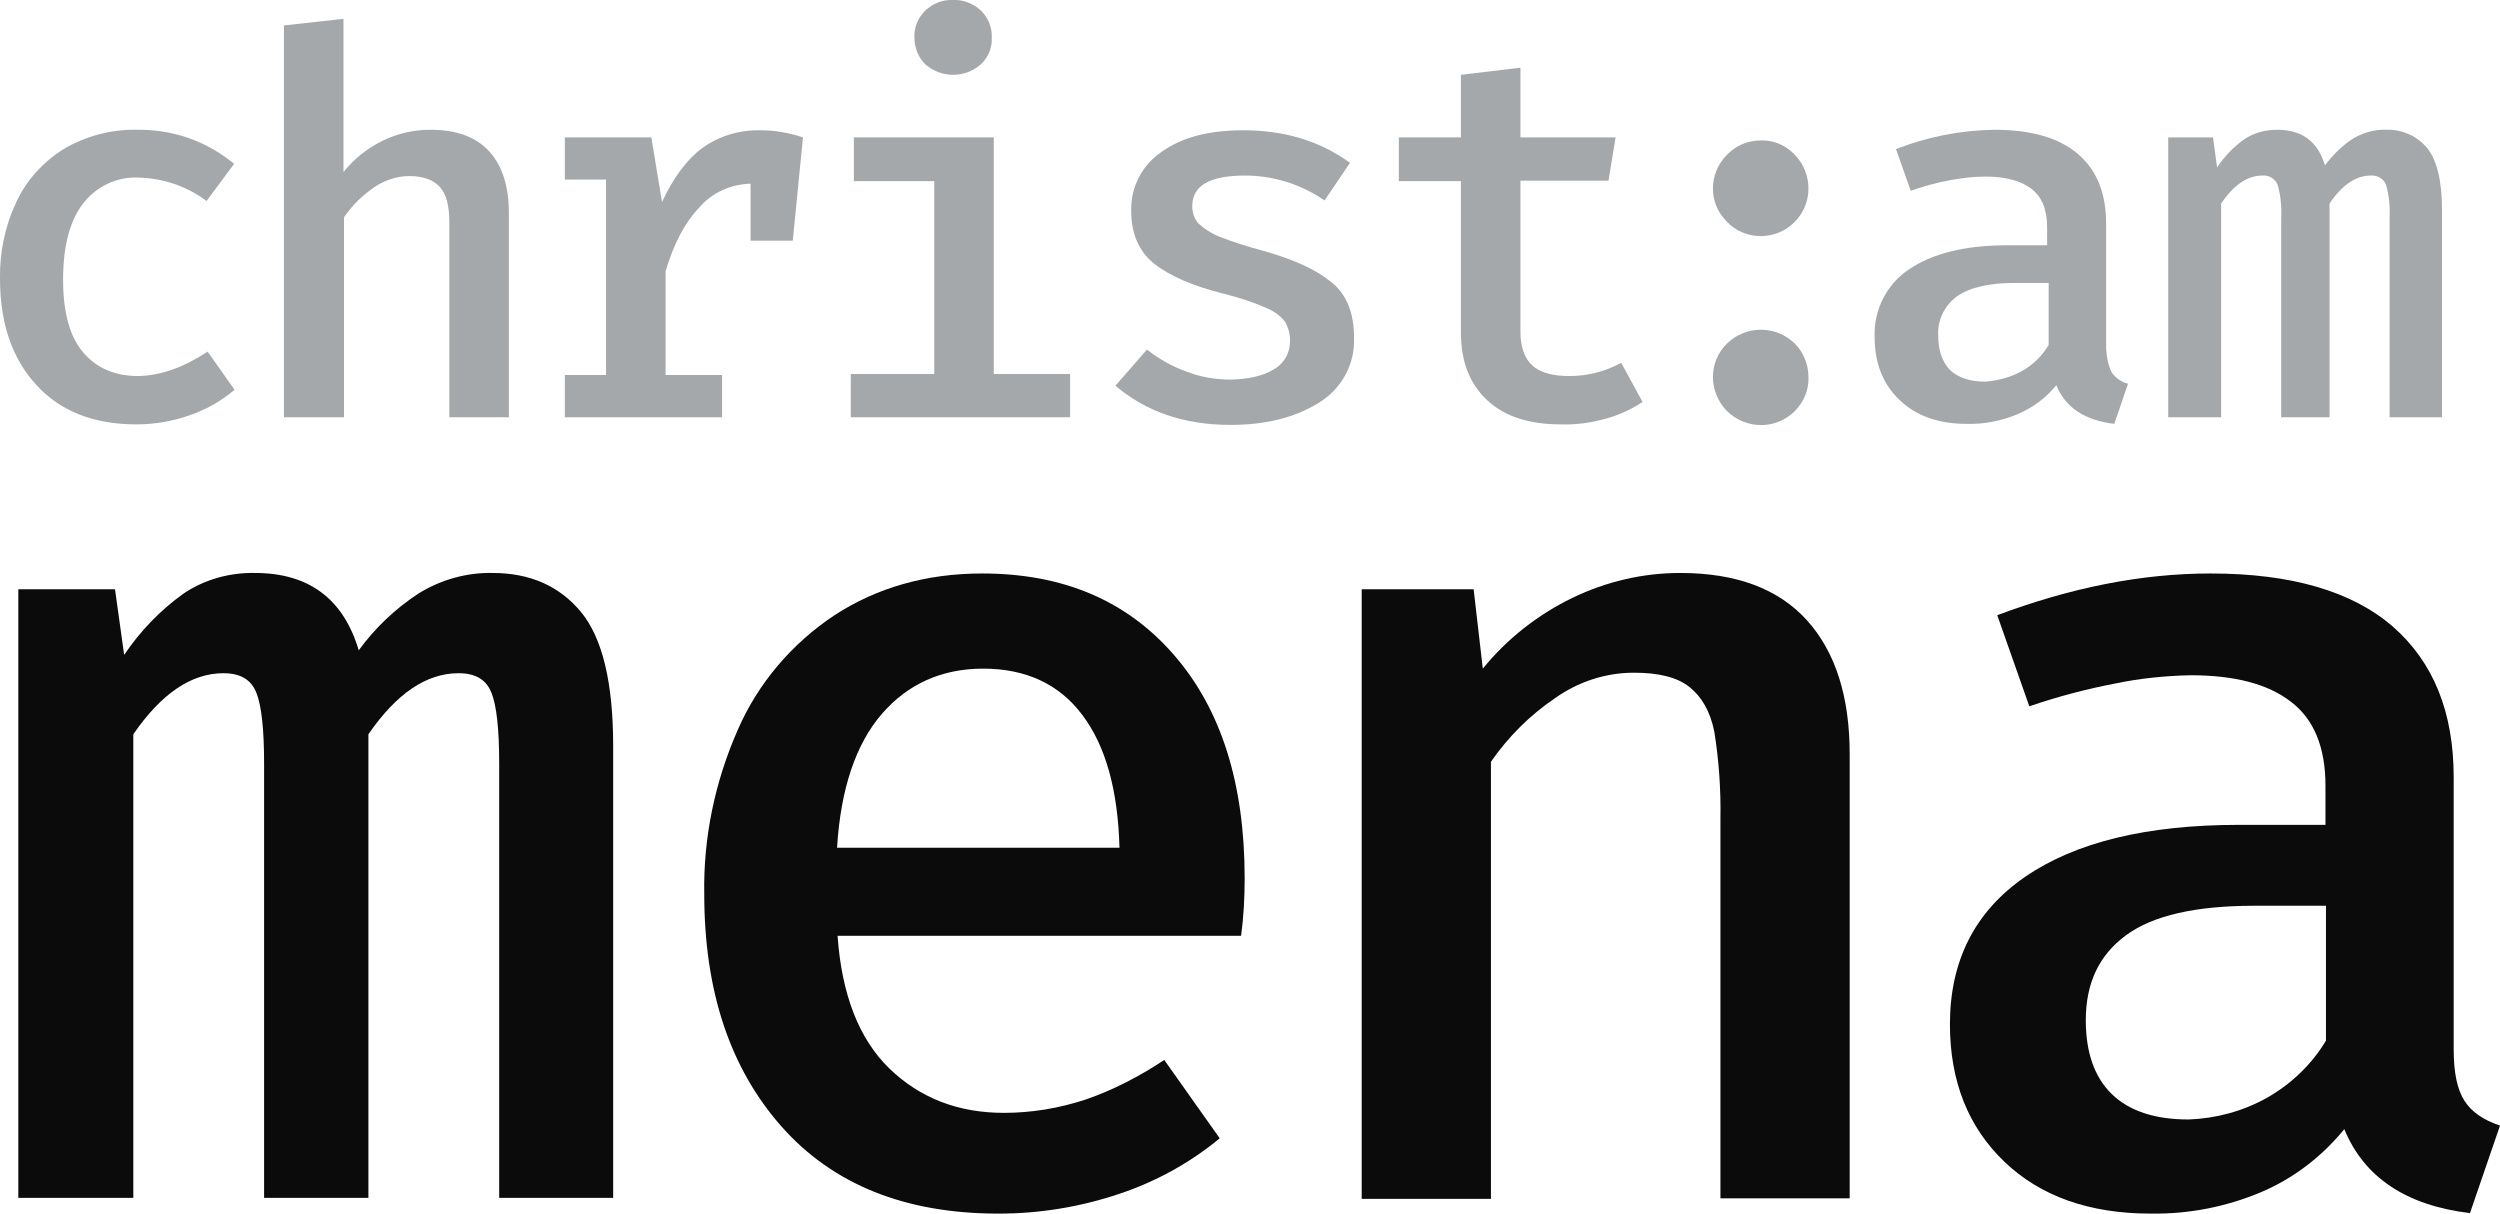
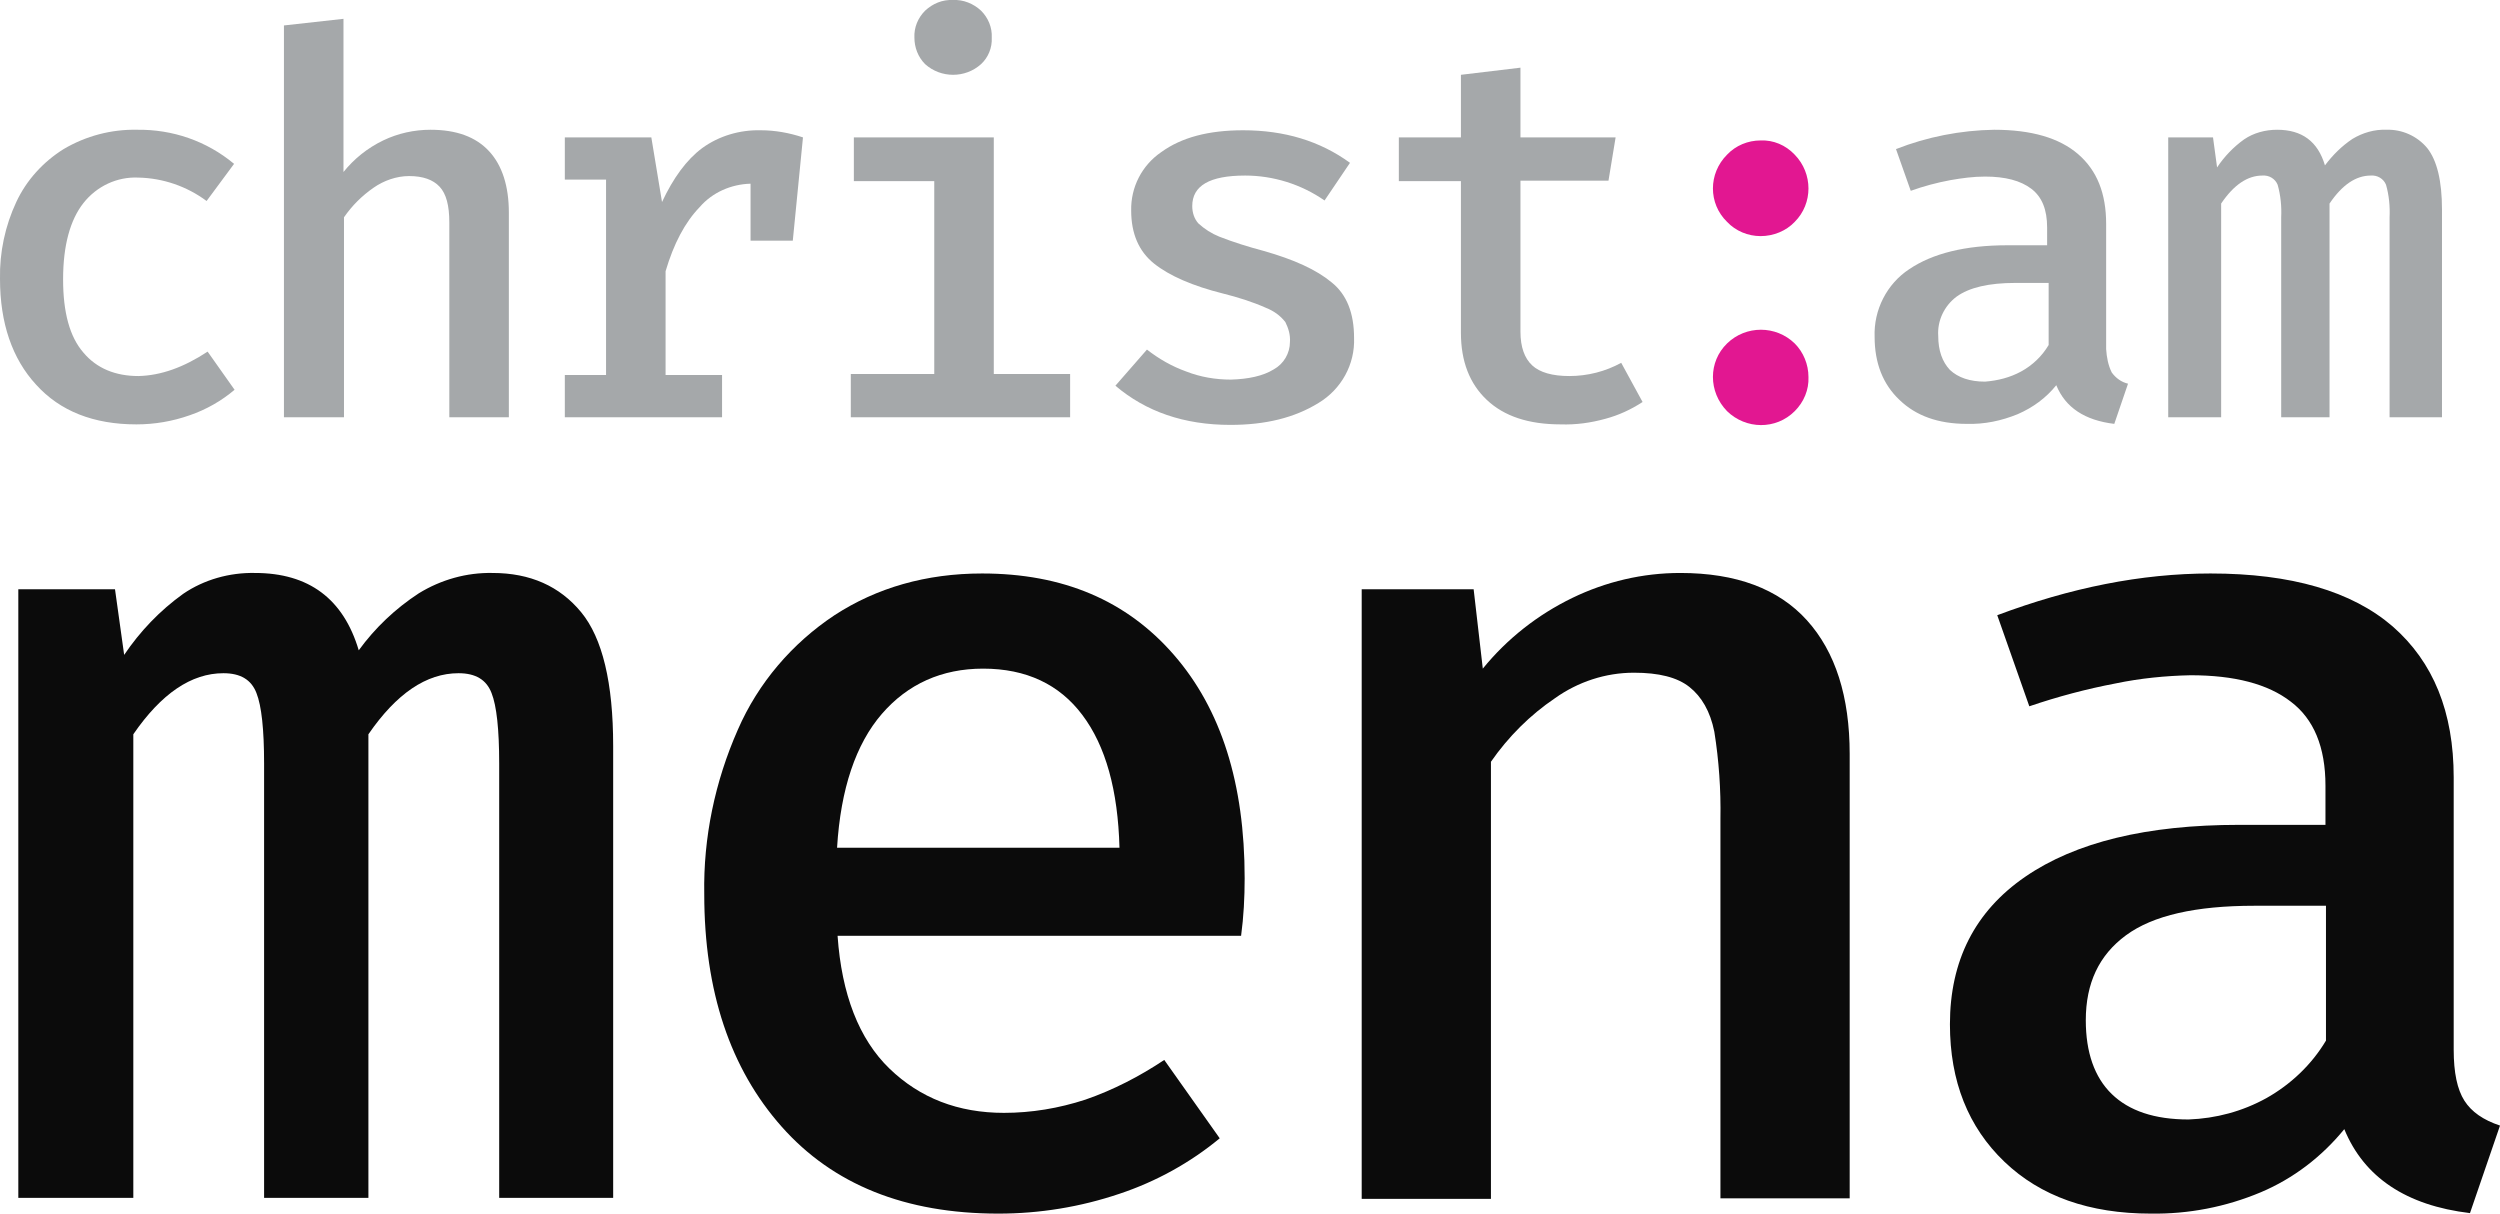
<svg xmlns="http://www.w3.org/2000/svg" version="1.1" id="Layer_1" x="0px" y="0px" viewBox="0 0 491.3 238.4" style="enable-background:new 0 0 491.3 238.4;" xml:space="preserve">
  <style type="text/css">
	.st0{fill:#A5A8AA;}
- 	.st1{fill:#0B0B0B;}
+ 	.st1{fill:#E21791;}
+ 	.st2{fill:#0B0B0B;}
</style>
  <path class="st0" d="M40.8,69.1l5.3,7.5c-2.6,2.2-5.6,3.9-8.8,5c-3.4,1.2-6.9,1.8-10.5,1.8c-8.4,0-15-2.6-19.7-7.8  C2.4,70.5,0,63.5,0,54.8c-0.1-5.2,1-10.4,3.2-15.1c2-4.3,5.3-7.9,9.3-10.4c4.4-2.6,9.4-3.9,14.4-3.8c7-0.1,13.7,2.2,19.1,6.7  l-5.4,7.3c-3.9-2.9-8.6-4.5-13.4-4.6c-4.2-0.2-8.2,1.7-10.8,5s-4,8.3-4,15c0,6.5,1.3,11.3,4,14.4c2.6,3.1,6.3,4.6,10.8,4.6  C31.6,73.8,36.1,72.2,40.8,69.1z" />
  <path class="st0" d="M67.5,33.8c2.1-2.6,4.7-4.7,7.8-6.2c2.9-1.4,6.1-2.1,9.3-2.1c5.1,0,8.9,1.4,11.5,4.2s3.9,6.9,3.9,12.1V82H88.3  V43.7c0-3.3-0.6-5.6-1.9-7s-3.3-2.1-6-2.1c-2.5,0-5,0.9-7,2.3c-2.3,1.6-4.2,3.5-5.8,5.8V82H55.8V5l11.7-1.3V33.8z" />
  <path class="st0" d="M157.8,27l-2,20.3h-8.3V36.1c-3.8,0.1-7.5,1.7-10,4.6c-2.9,3-5.1,7.2-6.7,12.6v20.4h11.1V82H111v-8.3h8.1V35.3  H111V27h17l2.1,12.7c2.2-4.7,4.8-8.3,7.9-10.6c3.3-2.4,7.4-3.6,11.5-3.5C152.3,25.6,155.1,26.1,157.8,27z" />
  <path class="st0" d="M195.3,73.5h15V82h-43.1v-8.5h16.4V35.6h-15.8V27h27.5V73.5z M192.8,2.1c1.4,1.4,2.2,3.3,2.1,5.3  c0.1,2-0.7,3.9-2.1,5.2c-3.1,2.8-7.9,2.8-11,0c-1.4-1.4-2.1-3.3-2.1-5.2c-0.1-2,0.7-3.9,2.1-5.3c1.5-1.4,3.4-2.2,5.5-2.1  C189.3-0.1,191.3,0.7,192.8,2.1z" />
  <path class="st0" d="M250.3,72.6c2-1.1,3.2-3.2,3.2-5.4c0.1-1.4-0.3-2.7-0.9-3.9c-1-1.3-2.3-2.2-3.8-2.8c-2.7-1.2-5.6-2.1-8.4-2.8  c-6-1.5-10.6-3.5-13.6-5.9s-4.5-5.9-4.5-10.4c-0.1-4.6,2.1-8.9,5.9-11.5c4-2.9,9.3-4.3,16.1-4.3c8.1,0,15.1,2.1,21,6.4l-5,7.4  c-4.6-3.2-10.1-4.9-15.6-4.9c-7,0-10.4,2-10.4,6c0,1.3,0.4,2.5,1.2,3.4c1.2,1.1,2.6,2,4.1,2.6c2.8,1.1,5.7,2,8.7,2.8  c6,1.7,10.4,3.7,13.4,6.2c3,2.4,4.4,6.1,4.4,10.9c0.2,5.2-2.5,10.1-7,12.8c-4.7,2.9-10.4,4.3-17.3,4.3c-9.1,0-16.6-2.6-22.6-7.7  l6.2-7.1c2.3,1.8,4.9,3.3,7.7,4.3c2.8,1.1,5.8,1.6,8.8,1.6C245.3,74.5,248.2,73.9,250.3,72.6z" />
  <path class="st0" d="M315.5,82.3c-2.9,0.8-5.8,1.2-8.8,1.1c-6.3,0-11.1-1.6-14.5-4.8c-3.4-3.2-5.1-7.6-5.1-13.2V35.6h-12.2V27h12.2  V14.7l11.7-1.4V27h18.7l-1.4,8.5h-17.3v29.7c0,3,0.8,5.2,2.3,6.6s4,2.1,7.3,2.1c3.6,0,7.1-0.9,10.2-2.6l4.2,7.7  C320.5,80.5,318.1,81.6,315.5,82.3z" />
-   <path class="st0" d="M339.4,30.4c1.7-1.8,4.1-2.8,6.6-2.8c2.5-0.1,4.9,0.9,6.7,2.8c3.6,3.7,3.6,9.6,0,13.2c-1.7,1.8-4.2,2.8-6.7,2.8  s-4.9-1-6.6-2.8C335.7,40,335.7,34.1,339.4,30.4z M339.4,67.5c3.7-3.6,9.6-3.6,13.3,0c1.7,1.7,2.7,4.1,2.7,6.6  c0.1,2.5-0.9,4.9-2.7,6.7c-3.7,3.7-9.6,3.6-13.3,0C335.7,77,335.7,71.1,339.4,67.5z" />
+   <path class="st1" d="M339.4,30.4c1.7-1.8,4.1-2.8,6.6-2.8c2.5-0.1,4.9,0.9,6.7,2.8c3.6,3.7,3.6,9.6,0,13.2c-1.7,1.8-4.2,2.8-6.7,2.8  s-4.9-1-6.6-2.8C335.7,40,335.7,34.1,339.4,30.4z M339.4,67.5c3.7-3.6,9.6-3.6,13.3,0c1.7,1.7,2.7,4.1,2.7,6.6  c0.1,2.5-0.9,4.9-2.7,6.7c-3.7,3.7-9.6,3.6-13.3,0C335.7,77,335.7,71.1,339.4,67.5z" />
  <path class="st0" d="M415,73.2c0.8,1.1,1.9,1.9,3.2,2.2l-2.7,7.9c-5.8-0.7-9.6-3.2-11.4-7.6c-2,2.5-4.6,4.4-7.6,5.7  c-3.2,1.3-6.5,2-10,1.9c-5.6,0-10-1.6-13.2-4.7c-3.3-3.1-4.9-7.3-4.9-12.4c-0.2-5.3,2.4-10.4,6.8-13.3c4.6-3.1,11-4.7,19.3-4.7h7.8  v-3.5c0-3.5-1-6-3.1-7.6s-5.1-2.4-9.1-2.4c-2.3,0-4.5,0.3-6.8,0.7c-2.7,0.5-5.3,1.2-7.8,2.1l-2.9-8.2c6.1-2.4,12.7-3.7,19.3-3.8  c7.3,0,12.8,1.6,16.5,4.8s5.5,7.7,5.5,13.7v24.6C414,70.2,414.3,71.8,415,73.2z M397.2,73c2.2-1.2,4.1-3,5.4-5.2V55.6h-6.5  c-5.3,0-9.1,0.9-11.6,2.7c-2.4,1.8-3.8,4.7-3.6,7.7c0,2.9,0.8,5.1,2.3,6.7c1.6,1.5,3.9,2.3,6.9,2.3C392.6,74.8,395,74.2,397.2,73z" />
  <path class="st0" d="M477,29.1c1.9,2.4,2.9,6.4,2.9,12.1V82h-10.3V42.7c0.1-2.1-0.1-4.3-0.7-6.4c-0.5-1.2-1.7-1.9-3-1.8  c-2.9,0-5.6,1.8-8.1,5.5v42h-9.5V42.7c0.1-2.1-0.1-4.3-0.7-6.4c-0.5-1.2-1.7-1.9-3-1.8c-2.9,0-5.6,1.8-8.1,5.5v42h-10.4V27h8.8  l0.8,5.9c1.4-2.1,3.2-4,5.3-5.5c1.9-1.3,4.2-1.9,6.5-1.9c4.9,0,8,2.3,9.4,7c1.5-2,3.3-3.8,5.4-5.2c2-1.2,4.3-1.9,6.7-1.8  C472,25.4,475,26.7,477,29.1z" />
-   <path class="st1" d="M114.2,120.3c4.2,5.1,6.3,13.9,6.3,26.3v88.8H98.1V150c0-6.6-0.5-11.3-1.5-13.8c-1-2.6-3.1-3.9-6.5-3.9  c-6.3,0-12.2,4-17.7,12v91.1H51.9V150c0-6.6-0.5-11.3-1.5-13.8c-1-2.6-3.1-3.9-6.5-3.9c-6.3,0-12.2,4-17.7,12v91.1H3.6V115.8h19  l1.8,12.9c3.1-4.6,7-8.7,11.6-12c4.1-2.8,9.1-4.2,14.1-4.1c10.6,0,17.4,5.1,20.4,15.2c3.2-4.4,7.2-8.2,11.8-11.2  c4.4-2.7,9.4-4.1,14.5-4C104.2,112.6,110,115.2,114.2,120.3z" />
-   <path class="st1" d="M174.8,210c6,5.8,13.5,8.7,22.5,8.7c5.4,0,10.8-0.9,16-2.6c5.5-1.9,10.7-4.6,15.5-7.8l10.9,15.4  c-5.8,4.8-12.5,8.5-19.7,10.9c-7.7,2.6-15.7,3.9-23.8,3.9c-18.3,0-32.5-5.7-42.6-17.1c-10.1-11.4-15.2-26.6-15.2-45.7  c-0.2-11.1,2.1-22.1,6.6-32.3c4-9.2,10.7-17,19-22.5c8.3-5.4,18-8.2,29-8.2c15.9,0,28.4,5.3,37.7,16s13.9,25.3,13.9,43.9  c0,3.8-0.2,7.6-0.7,11.3h-79.3C165.4,195.4,168.8,204.2,174.8,210z M173.3,140.3c-5.1,5.9-8.1,14.7-8.8,26.3H220  c-0.3-11.3-2.7-20-7.3-26.1c-4.5-6-11-9.1-19.5-9.1C185.1,131.4,178.4,134.4,173.3,140.3L173.3,140.3z" />
-   <path class="st1" d="M267.6,115.8h22l1.8,15.6c4.8-5.9,10.8-10.6,17.6-13.9c6.6-3.2,13.8-4.9,21.2-4.9c11,0,19.3,3.1,24.9,9.3  c5.6,6.2,8.4,15,8.4,26.3v87.3h-25.4v-74.6c0.1-5.7-0.3-11.5-1.2-17.1c-0.8-4-2.5-6.9-4.9-8.8c-2.4-1.9-6-2.8-10.9-2.8  c-5.6,0-11,1.8-15.5,5c-4.9,3.3-9.2,7.6-12.6,12.5v85.9h-25.4V115.8z" />
-   <path class="st1" d="M484.3,216.3c1.4,2.2,3.7,3.8,7,4.9l-5.9,17.2c-12.5-1.5-20.8-7-24.7-16.5c-4.4,5.4-10,9.7-16.4,12.4  c-6.9,2.9-14.2,4.3-21.6,4.2c-12.1,0-21.7-3.4-28.8-10.2c-7.1-6.8-10.7-15.8-10.7-27c0-12.5,4.9-22.2,14.8-29s23.9-10.2,42-10.2h17  v-7.7c0-7.6-2.3-13.1-6.8-16.5c-4.5-3.5-11.1-5.2-19.7-5.2c-4.9,0.1-9.9,0.6-14.7,1.6c-5.8,1.1-11.4,2.6-17,4.5l-6.3-17.9  c14.4-5.4,28.3-8.2,41.9-8.2c15.9,0,27.8,3.5,35.8,10.4c8,7,12,16.8,12,29.7v53.5C482.2,210.8,482.9,214.1,484.3,216.3z   M445.4,215.8c4.8-2.7,8.9-6.6,11.7-11.3V178H443c-11.5,0-19.9,1.9-25.2,5.8c-5.3,3.9-7.9,9.4-7.9,16.7c0,6.3,1.7,11.2,5.1,14.5  s8.4,5,15.1,5C435.5,219.8,440.7,218.4,445.4,215.8L445.4,215.8z" />
+   <path class="st2" d="M114.2,120.3c4.2,5.1,6.3,13.9,6.3,26.3v88.8H98.1V150c0-6.6-0.5-11.3-1.5-13.8c-1-2.6-3.1-3.9-6.5-3.9  c-6.3,0-12.2,4-17.7,12v91.1H51.9V150c0-6.6-0.5-11.3-1.5-13.8c-1-2.6-3.1-3.9-6.5-3.9c-6.3,0-12.2,4-17.7,12v91.1H3.6V115.8h19  l1.8,12.9c3.1-4.6,7-8.7,11.6-12c4.1-2.8,9.1-4.2,14.1-4.1c10.6,0,17.4,5.1,20.4,15.2c3.2-4.4,7.2-8.2,11.8-11.2  c4.4-2.7,9.4-4.1,14.5-4C104.2,112.6,110,115.2,114.2,120.3z" />
+   <path class="st2" d="M174.8,210c6,5.8,13.5,8.7,22.5,8.7c5.4,0,10.8-0.9,16-2.6c5.5-1.9,10.7-4.6,15.5-7.8l10.9,15.4  c-5.8,4.8-12.5,8.5-19.7,10.9c-7.7,2.6-15.7,3.9-23.8,3.9c-18.3,0-32.5-5.7-42.6-17.1c-10.1-11.4-15.2-26.6-15.2-45.7  c-0.2-11.1,2.1-22.1,6.6-32.3c4-9.2,10.7-17,19-22.5c8.3-5.4,18-8.2,29-8.2c15.9,0,28.4,5.3,37.7,16s13.9,25.3,13.9,43.9  c0,3.8-0.2,7.6-0.7,11.3h-79.3C165.4,195.4,168.8,204.2,174.8,210z M173.3,140.3c-5.1,5.9-8.1,14.7-8.8,26.3H220  c-0.3-11.3-2.7-20-7.3-26.1c-4.5-6-11-9.1-19.5-9.1C185.1,131.4,178.4,134.4,173.3,140.3L173.3,140.3z" />
+   <path class="st2" d="M267.6,115.8h22l1.8,15.6c4.8-5.9,10.8-10.6,17.6-13.9c6.6-3.2,13.8-4.9,21.2-4.9c11,0,19.3,3.1,24.9,9.3  c5.6,6.2,8.4,15,8.4,26.3v87.3h-25.4v-74.6c0.1-5.7-0.3-11.5-1.2-17.1c-0.8-4-2.5-6.9-4.9-8.8c-2.4-1.9-6-2.8-10.9-2.8  c-5.6,0-11,1.8-15.5,5c-4.9,3.3-9.2,7.6-12.6,12.5v85.9h-25.4V115.8z" />
+   <path class="st2" d="M484.3,216.3c1.4,2.2,3.7,3.8,7,4.9l-5.9,17.2c-12.5-1.5-20.8-7-24.7-16.5c-4.4,5.4-10,9.7-16.4,12.4  c-6.9,2.9-14.2,4.3-21.6,4.2c-12.1,0-21.7-3.4-28.8-10.2c-7.1-6.8-10.7-15.8-10.7-27c0-12.5,4.9-22.2,14.8-29s23.9-10.2,42-10.2h17  v-7.7c0-7.6-2.3-13.1-6.8-16.5c-4.5-3.5-11.1-5.2-19.7-5.2c-4.9,0.1-9.9,0.6-14.7,1.6c-5.8,1.1-11.4,2.6-17,4.5l-6.3-17.9  c14.4-5.4,28.3-8.2,41.9-8.2c15.9,0,27.8,3.5,35.8,10.4c8,7,12,16.8,12,29.7v53.5C482.2,210.8,482.9,214.1,484.3,216.3z   M445.4,215.8c4.8-2.7,8.9-6.6,11.7-11.3V178H443c-11.5,0-19.9,1.9-25.2,5.8c-5.3,3.9-7.9,9.4-7.9,16.7c0,6.3,1.7,11.2,5.1,14.5  s8.4,5,15.1,5C435.5,219.8,440.7,218.4,445.4,215.8L445.4,215.8z" />
</svg>
